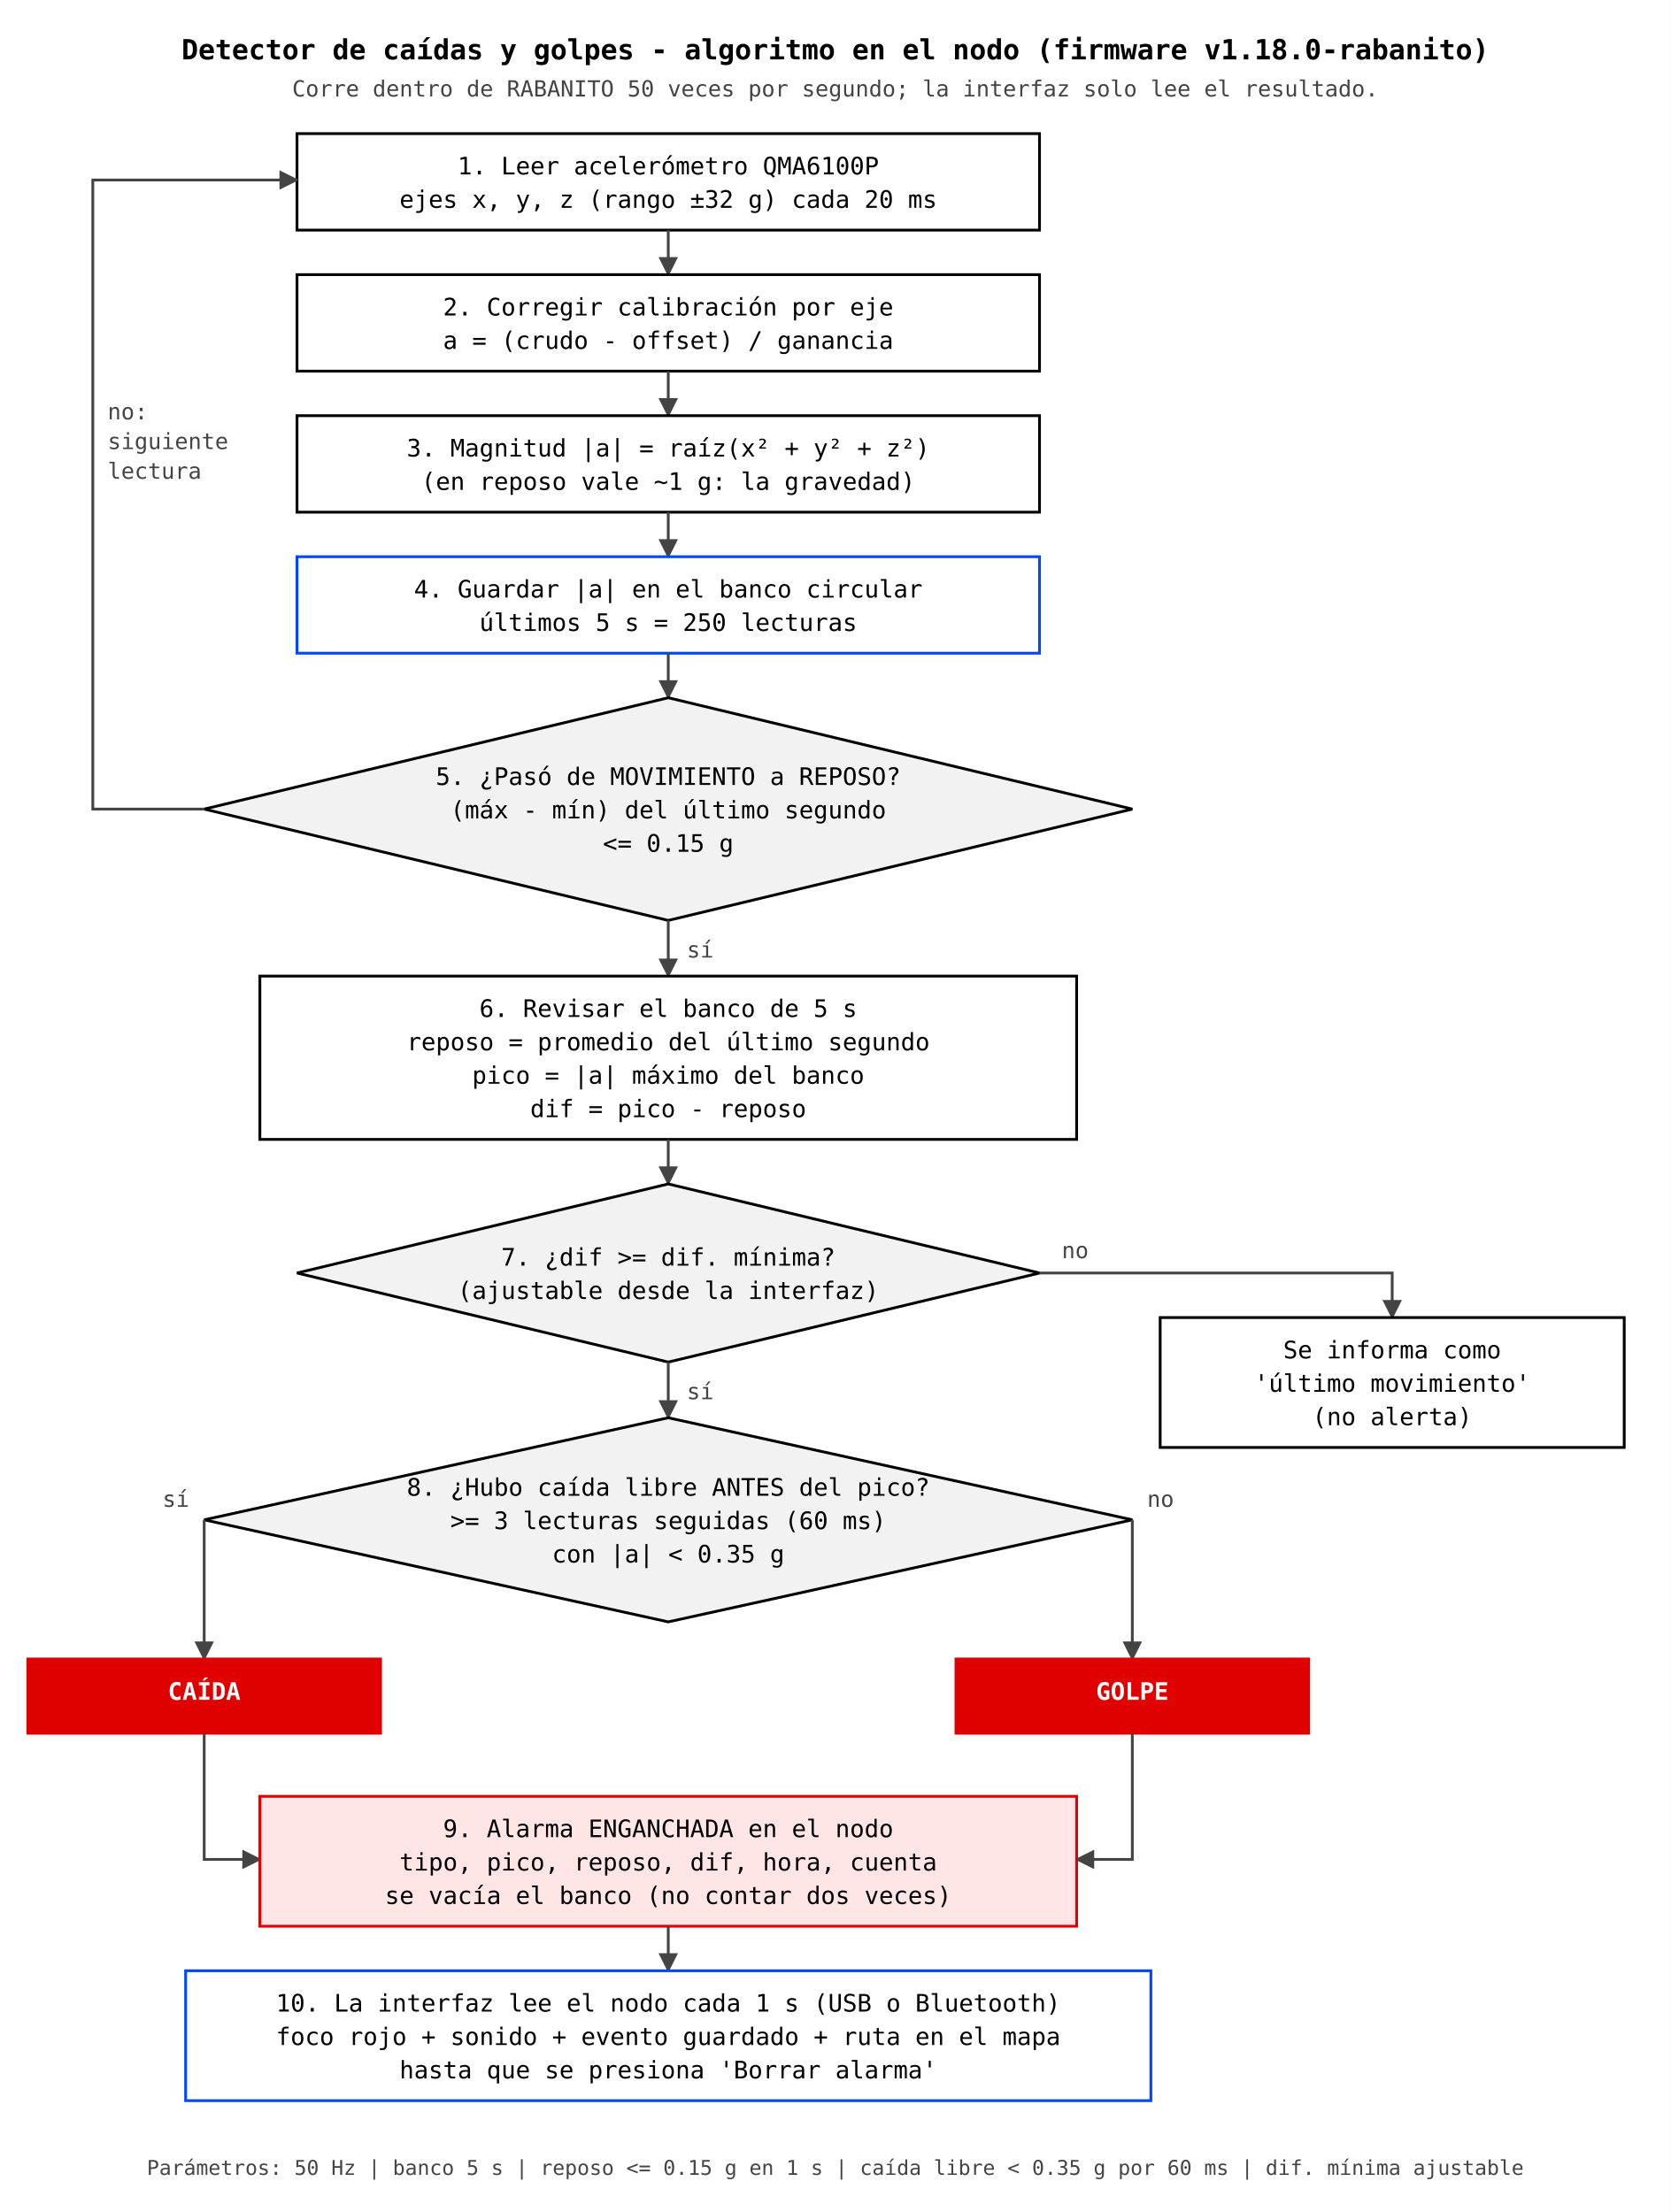
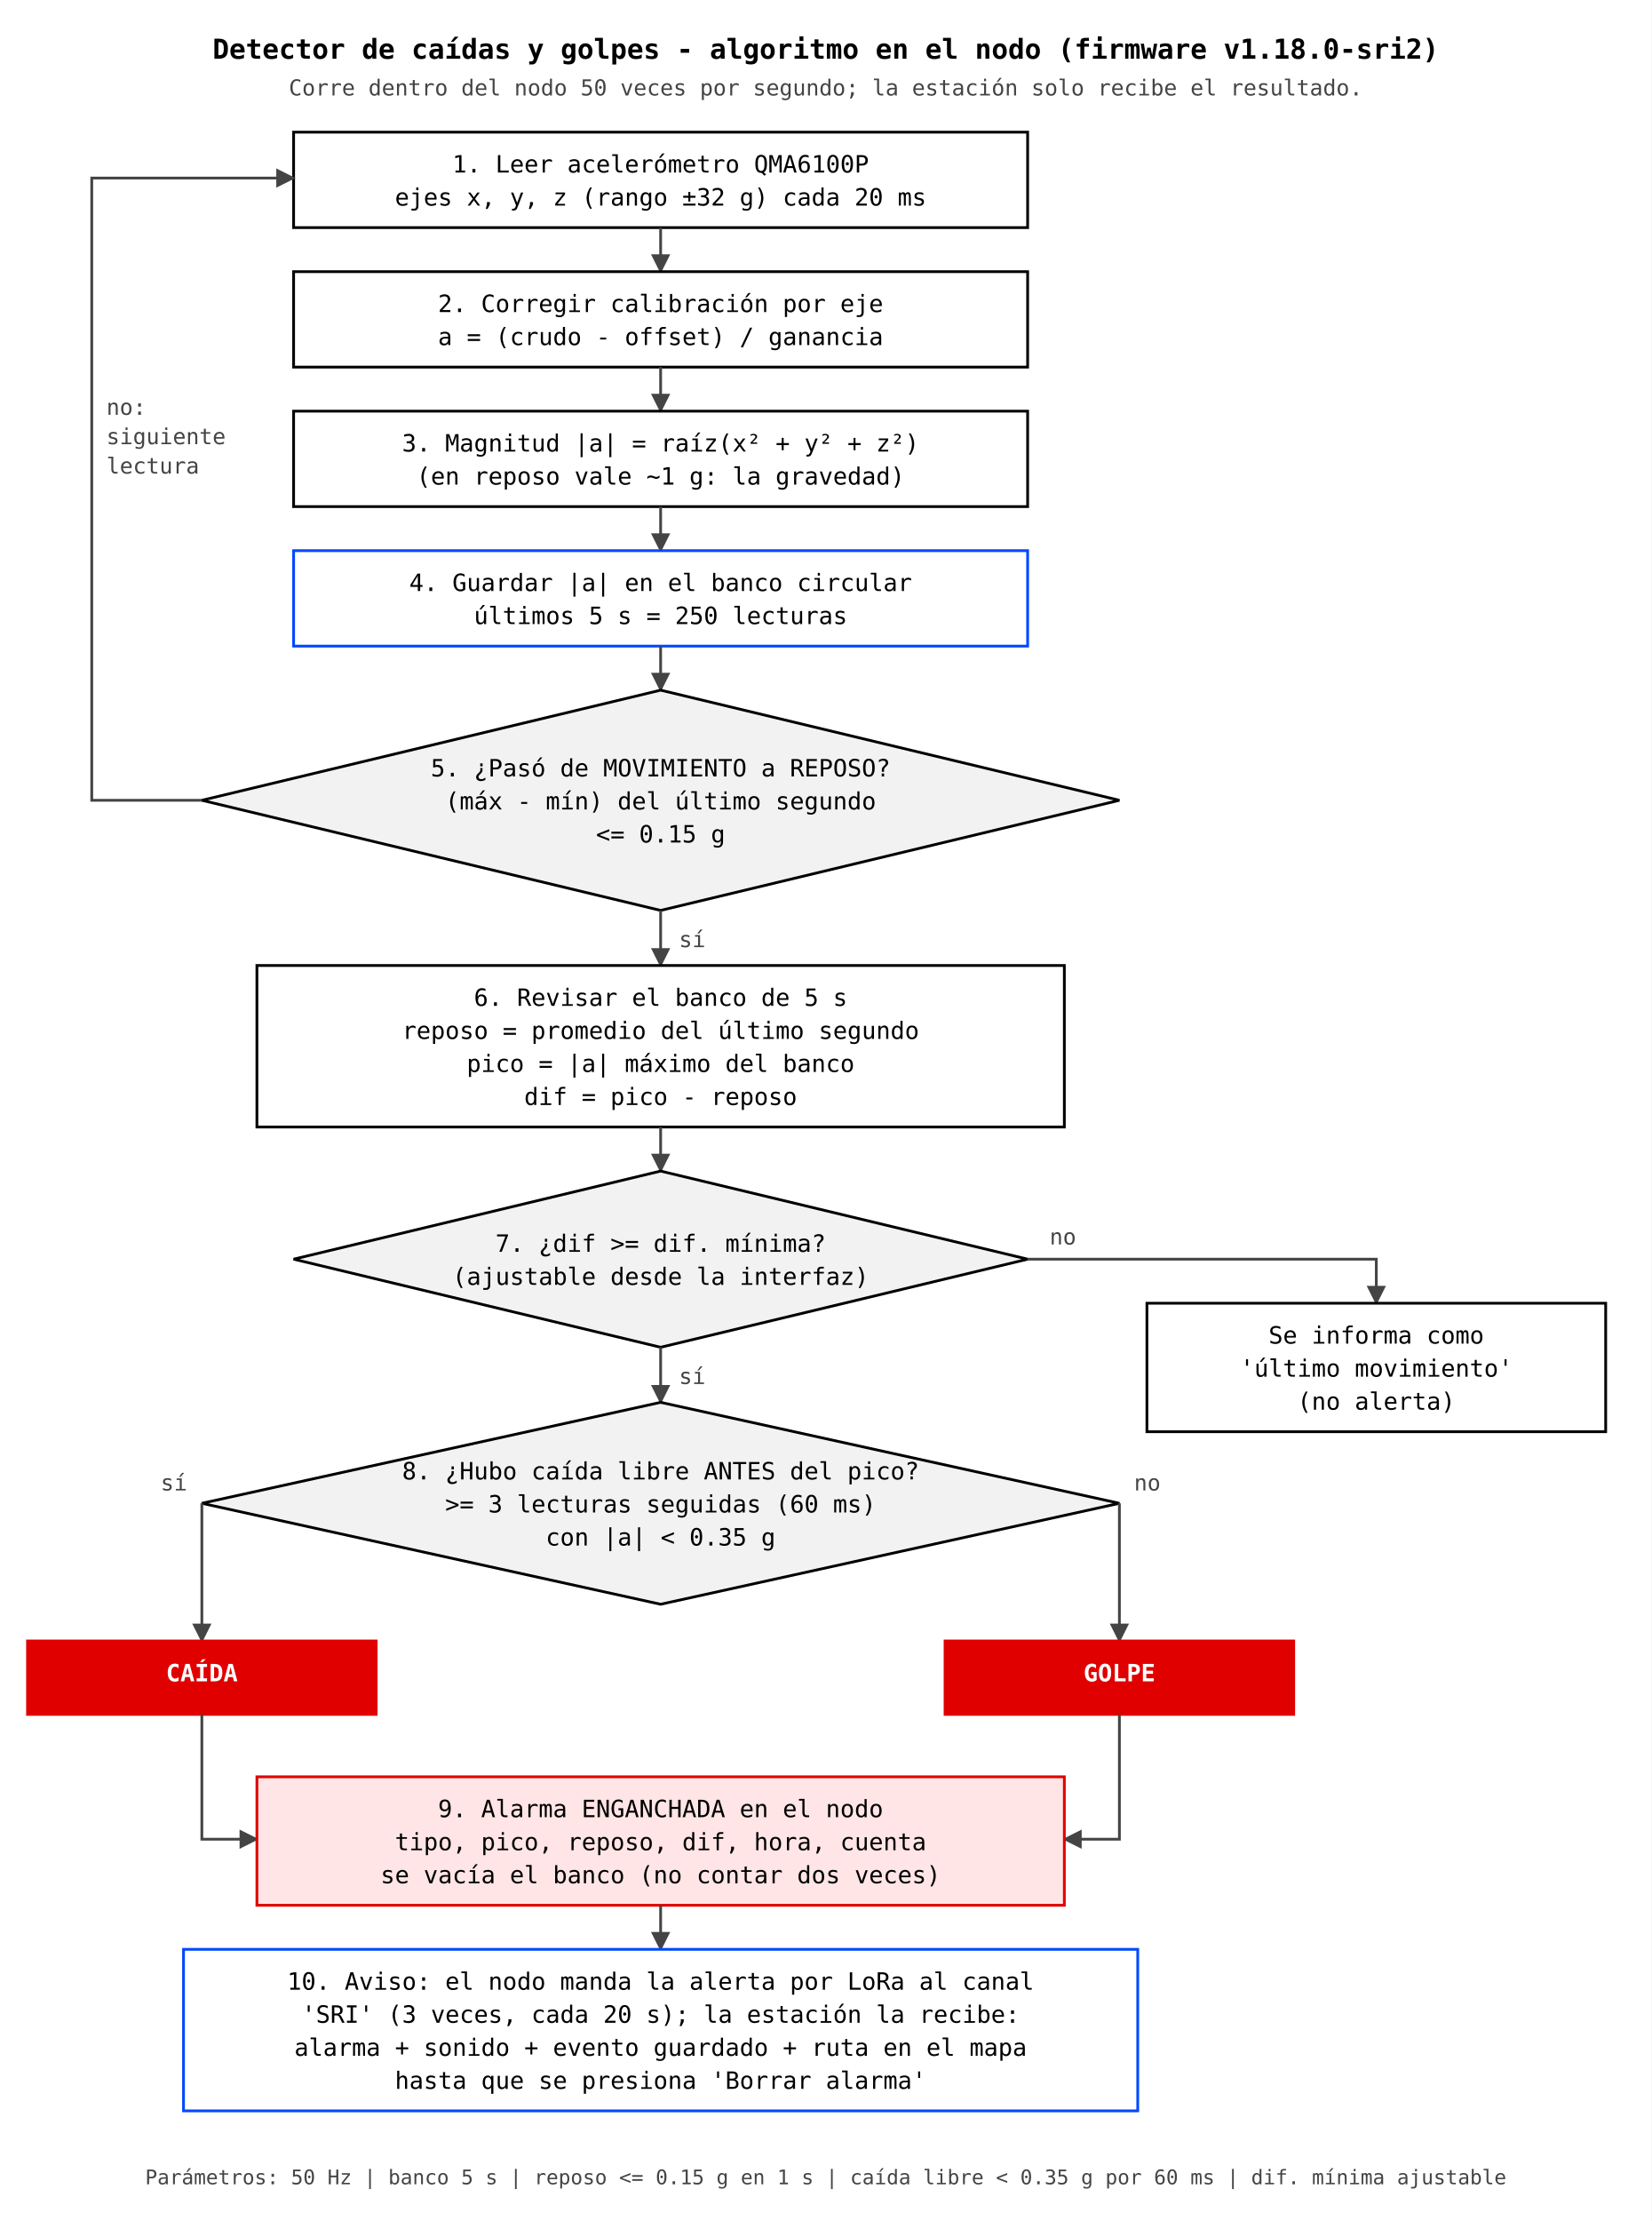
- <svg xmlns="http://www.w3.org/2000/svg" width="900" height="1192" viewBox="0 0 900 1192" font-family="DejaVu Sans Mono, Menlo, Consolas, monospace">
-   <rect width="900" height="1192" fill="#ffffff" />
+ <svg xmlns="http://www.w3.org/2000/svg" width="900" height="1210" viewBox="0 0 900 1210" font-family="DejaVu Sans Mono, Menlo, Consolas, monospace">
+   <rect width="900" height="1210" fill="#ffffff" />
  <defs>
    <marker id="f" viewBox="0 0 10 10" refX="9" refY="5" markerWidth="7" markerHeight="7" orient="auto">
      <path d="M0,0 L10,5 L0,10 z" fill="#444444" />
    </marker>
  </defs>
-   <text x="450.0" y="32.0" font-size="15" fill="#000000" text-anchor="middle" font-weight="bold">Detector de caídas y golpes - algoritmo en el nodo (firmware v1.18.0-rabanito)</text>
-   <text x="450.0" y="52.0" font-size="12" fill="#444444" text-anchor="middle" font-weight="normal">Corre dentro de RABANITO 50 veces por segundo; la interfaz solo lee el resultado.</text>
+   <text x="450.0" y="32.0" font-size="15" fill="#000000" text-anchor="middle" font-weight="bold">Detector de caídas y golpes - algoritmo en el nodo (firmware v1.18.0-sri2)</text>
+   <text x="450.0" y="52.0" font-size="12" fill="#444444" text-anchor="middle" font-weight="normal">Corre dentro del nodo 50 veces por segundo; la estación solo recibe el resultado.</text>
  <rect x="160.0" y="72.0" width="400" height="52" fill="#ffffff" stroke="#000000" stroke-width="1.5" />
  <text x="360.0" y="94.0" font-size="13" fill="#000000" text-anchor="middle" font-weight="normal">1. Leer acelerómetro QMA6100P</text>
  <text x="360.0" y="112.0" font-size="13" fill="#000000" text-anchor="middle" font-weight="normal">ejes x, y, z (rango ±32 g) cada 20 ms</text>
  <path d="M360.0,124.0 L360.0,148.0" stroke="#444444" stroke-width="1.5" fill="none" marker-end="url(#f)" />
  <rect x="160.0" y="148.0" width="400" height="52" fill="#ffffff" stroke="#000000" stroke-width="1.5" />
  <text x="360.0" y="170.0" font-size="13" fill="#000000" text-anchor="middle" font-weight="normal">2. Corregir calibración por eje</text>
  <text x="360.0" y="188.0" font-size="13" fill="#000000" text-anchor="middle" font-weight="normal">a = (crudo - offset) / ganancia</text>
  <path d="M360.0,200.0 L360.0,224.0" stroke="#444444" stroke-width="1.5" fill="none" marker-end="url(#f)" />
  <rect x="160.0" y="224.0" width="400" height="52" fill="#ffffff" stroke="#000000" stroke-width="1.5" />
  <text x="360.0" y="246.0" font-size="13" fill="#000000" text-anchor="middle" font-weight="normal">3. Magnitud  |a| = raíz(x² + y² + z²)</text>
  <text x="360.0" y="264.0" font-size="13" fill="#000000" text-anchor="middle" font-weight="normal">(en reposo vale ~1 g: la gravedad)</text>
  <path d="M360.0,276.0 L360.0,300.0" stroke="#444444" stroke-width="1.5" fill="none" marker-end="url(#f)" />
  <rect x="160.0" y="300.0" width="400" height="52" fill="#ffffff" stroke="#0047ff" stroke-width="1.5" />
  <text x="360.0" y="322.0" font-size="13" fill="#000000" text-anchor="middle" font-weight="normal">4. Guardar |a| en el banco circular</text>
  <text x="360.0" y="340.0" font-size="13" fill="#000000" text-anchor="middle" font-weight="normal">últimos 5 s = 250 lecturas</text>
  <path d="M360.0,352.0 L360.0,376.0" stroke="#444444" stroke-width="1.5" fill="none" marker-end="url(#f)" />
  <path d="M360,376 L610.0,436.0 L360,496 L110.0,436.0 Z" fill="#f2f2f2" stroke="#000000" stroke-width="1.5" />
  <text x="360.0" y="423.0" font-size="13" fill="#000000" text-anchor="middle" font-weight="normal">5. ¿Pasó de MOVIMIENTO a REPOSO?</text>
  <text x="360.0" y="441.0" font-size="13" fill="#000000" text-anchor="middle" font-weight="normal">(máx - mín) del último segundo</text>
  <text x="360.0" y="459.0" font-size="13" fill="#000000" text-anchor="middle" font-weight="normal">&lt;= 0.15 g</text>
  <path d="M110.0,436.0 L50.0,436.0 L50.0,97.0 L160.0,97.0" stroke="#444444" stroke-width="1.5" fill="none" marker-end="url(#f)" />
  <text x="58.0" y="226.0" font-size="12" fill="#444444" text-anchor="start" font-weight="normal">no:</text>
  <text x="58.0" y="242.0" font-size="12" fill="#444444" text-anchor="start" font-weight="normal">siguiente</text>
  <text x="58.0" y="258.0" font-size="12" fill="#444444" text-anchor="start" font-weight="normal">lectura</text>
  <path d="M360.0,496.0 L360.0,526.0" stroke="#444444" stroke-width="1.5" fill="none" marker-end="url(#f)" />
  <text x="370.0" y="516.0" font-size="12" fill="#444444" text-anchor="start" font-weight="normal">sí</text>
  <rect x="140.0" y="526.0" width="440" height="88" fill="#ffffff" stroke="#000000" stroke-width="1.5" />
  <text x="360.0" y="548.0" font-size="13" fill="#000000" text-anchor="middle" font-weight="normal">6. Revisar el banco de 5 s</text>
  <text x="360.0" y="566.0" font-size="13" fill="#000000" text-anchor="middle" font-weight="normal">reposo = promedio del último segundo</text>
  <text x="360.0" y="584.0" font-size="13" fill="#000000" text-anchor="middle" font-weight="normal">pico   = |a| máximo del banco</text>
  <text x="360.0" y="602.0" font-size="13" fill="#000000" text-anchor="middle" font-weight="normal">dif    = pico - reposo</text>
  <path d="M360.0,614.0 L360.0,638.0" stroke="#444444" stroke-width="1.5" fill="none" marker-end="url(#f)" />
  <path d="M360,638 L560.0,686.0 L360,734 L160.0,686.0 Z" fill="#f2f2f2" stroke="#000000" stroke-width="1.5" />
  <text x="360.0" y="682.0" font-size="13" fill="#000000" text-anchor="middle" font-weight="normal">7. ¿dif &gt;= dif. mínima?</text>
  <text x="360.0" y="700.0" font-size="13" fill="#000000" text-anchor="middle" font-weight="normal">(ajustable desde la interfaz)</text>
  <path d="M560.0,686.0 L750.0,686.0 L750.0,710.0" stroke="#444444" stroke-width="1.5" fill="none" marker-end="url(#f)" />
  <text x="572.0" y="678.0" font-size="12" fill="#444444" text-anchor="start" font-weight="normal">no</text>
  <rect x="625.0" y="710.0" width="250" height="70" fill="#ffffff" stroke="#000000" stroke-width="1.5" />
  <text x="750.0" y="732.0" font-size="13" fill="#000000" text-anchor="middle" font-weight="normal">Se informa como</text>
  <text x="750.0" y="750.0" font-size="13" fill="#000000" text-anchor="middle" font-weight="normal">'último movimiento'</text>
  <text x="750.0" y="768.0" font-size="13" fill="#000000" text-anchor="middle" font-weight="normal">(no alerta)</text>
  <path d="M360.0,734.0 L360.0,764.0" stroke="#444444" stroke-width="1.5" fill="none" marker-end="url(#f)" />
  <text x="370.0" y="754.0" font-size="12" fill="#444444" text-anchor="start" font-weight="normal">sí</text>
  <path d="M360,764 L610.0,819.0 L360,874 L110.0,819.0 Z" fill="#f2f2f2" stroke="#000000" stroke-width="1.5" />
  <text x="360.0" y="806.0" font-size="13" fill="#000000" text-anchor="middle" font-weight="normal">8. ¿Hubo caída libre ANTES del pico?</text>
  <text x="360.0" y="824.0" font-size="13" fill="#000000" text-anchor="middle" font-weight="normal">&gt;= 3 lecturas seguidas (60 ms)</text>
  <text x="360.0" y="842.0" font-size="13" fill="#000000" text-anchor="middle" font-weight="normal">con |a| &lt; 0.35 g</text>
  <path d="M110.0,819.0 L110.0,894.0" stroke="#444444" stroke-width="1.5" fill="none" marker-end="url(#f)" />
  <text x="102.0" y="812.0" font-size="12" fill="#444444" text-anchor="end" font-weight="normal">sí</text>
  <path d="M610.0,819.0 L610.0,894.0" stroke="#444444" stroke-width="1.5" fill="none" marker-end="url(#f)" />
  <text x="618.0" y="812.0" font-size="12" fill="#444444" text-anchor="start" font-weight="normal">no</text>
  <rect x="15.0" y="894.0" width="190" height="40" fill="#e00000" stroke="#e00000" stroke-width="1.5" />
  <text x="110.0" y="916.0" font-size="13" fill="#ffffff" text-anchor="middle" font-weight="bold">CAÍDA</text>
  <rect x="515.0" y="894.0" width="190" height="40" fill="#e00000" stroke="#e00000" stroke-width="1.5" />
  <text x="610.0" y="916.0" font-size="13" fill="#ffffff" text-anchor="middle" font-weight="bold">GOLPE</text>
  <path d="M110.0,934.0 L110.0,1002.0 L140.0,1002.0" stroke="#444444" stroke-width="1.5" fill="none" marker-end="url(#f)" />
  <path d="M610.0,934.0 L610.0,1002.0 L580.0,1002.0" stroke="#444444" stroke-width="1.5" fill="none" marker-end="url(#f)" />
  <rect x="140.0" y="968.0" width="440" height="70" fill="#ffe5e5" stroke="#e00000" stroke-width="1.5" />
  <text x="360.0" y="990.0" font-size="13" fill="#000000" text-anchor="middle" font-weight="normal">9. Alarma ENGANCHADA en el nodo</text>
  <text x="360.0" y="1008.0" font-size="13" fill="#000000" text-anchor="middle" font-weight="normal">tipo, pico, reposo, dif, hora, cuenta</text>
  <text x="360.0" y="1026.0" font-size="13" fill="#000000" text-anchor="middle" font-weight="normal">se vacía el banco (no contar dos veces)</text>
  <path d="M360.0,1038.0 L360.0,1062.0" stroke="#444444" stroke-width="1.5" fill="none" marker-end="url(#f)" />
-   <rect x="100.0" y="1062.0" width="520" height="70" fill="#ffffff" stroke="#0047ff" stroke-width="1.5" />
-   <text x="360.0" y="1084.0" font-size="13" fill="#000000" text-anchor="middle" font-weight="normal">10. La interfaz lee el nodo cada 1 s (USB o Bluetooth)</text>
-   <text x="360.0" y="1102.0" font-size="13" fill="#000000" text-anchor="middle" font-weight="normal">foco rojo + sonido + evento guardado + ruta en el mapa</text>
-   <text x="360.0" y="1120.0" font-size="13" fill="#000000" text-anchor="middle" font-weight="normal">hasta que se presiona 'Borrar alarma'</text>
-   <text x="450.0" y="1172.0" font-size="11" fill="#444444" text-anchor="middle" font-weight="normal">Parámetros: 50 Hz | banco 5 s | reposo &lt;= 0.15 g en 1 s | caída libre &lt; 0.35 g por 60 ms | dif. mínima ajustable</text>
+   <rect x="100.0" y="1062.0" width="520" height="88" fill="#ffffff" stroke="#0047ff" stroke-width="1.5" />
+   <text x="360.0" y="1084.0" font-size="13" fill="#000000" text-anchor="middle" font-weight="normal">10. Aviso: el nodo manda la alerta por LoRa al canal</text>
+   <text x="360.0" y="1102.0" font-size="13" fill="#000000" text-anchor="middle" font-weight="normal">'SRI' (3 veces, cada 20 s); la estación la recibe:</text>
+   <text x="360.0" y="1120.0" font-size="13" fill="#000000" text-anchor="middle" font-weight="normal">alarma + sonido + evento guardado + ruta en el mapa</text>
+   <text x="360.0" y="1138.0" font-size="13" fill="#000000" text-anchor="middle" font-weight="normal">hasta que se presiona 'Borrar alarma'</text>
+   <text x="450.0" y="1190.0" font-size="11" fill="#444444" text-anchor="middle" font-weight="normal">Parámetros: 50 Hz | banco 5 s | reposo &lt;= 0.15 g en 1 s | caída libre &lt; 0.35 g por 60 ms | dif. mínima ajustable</text>
</svg>
